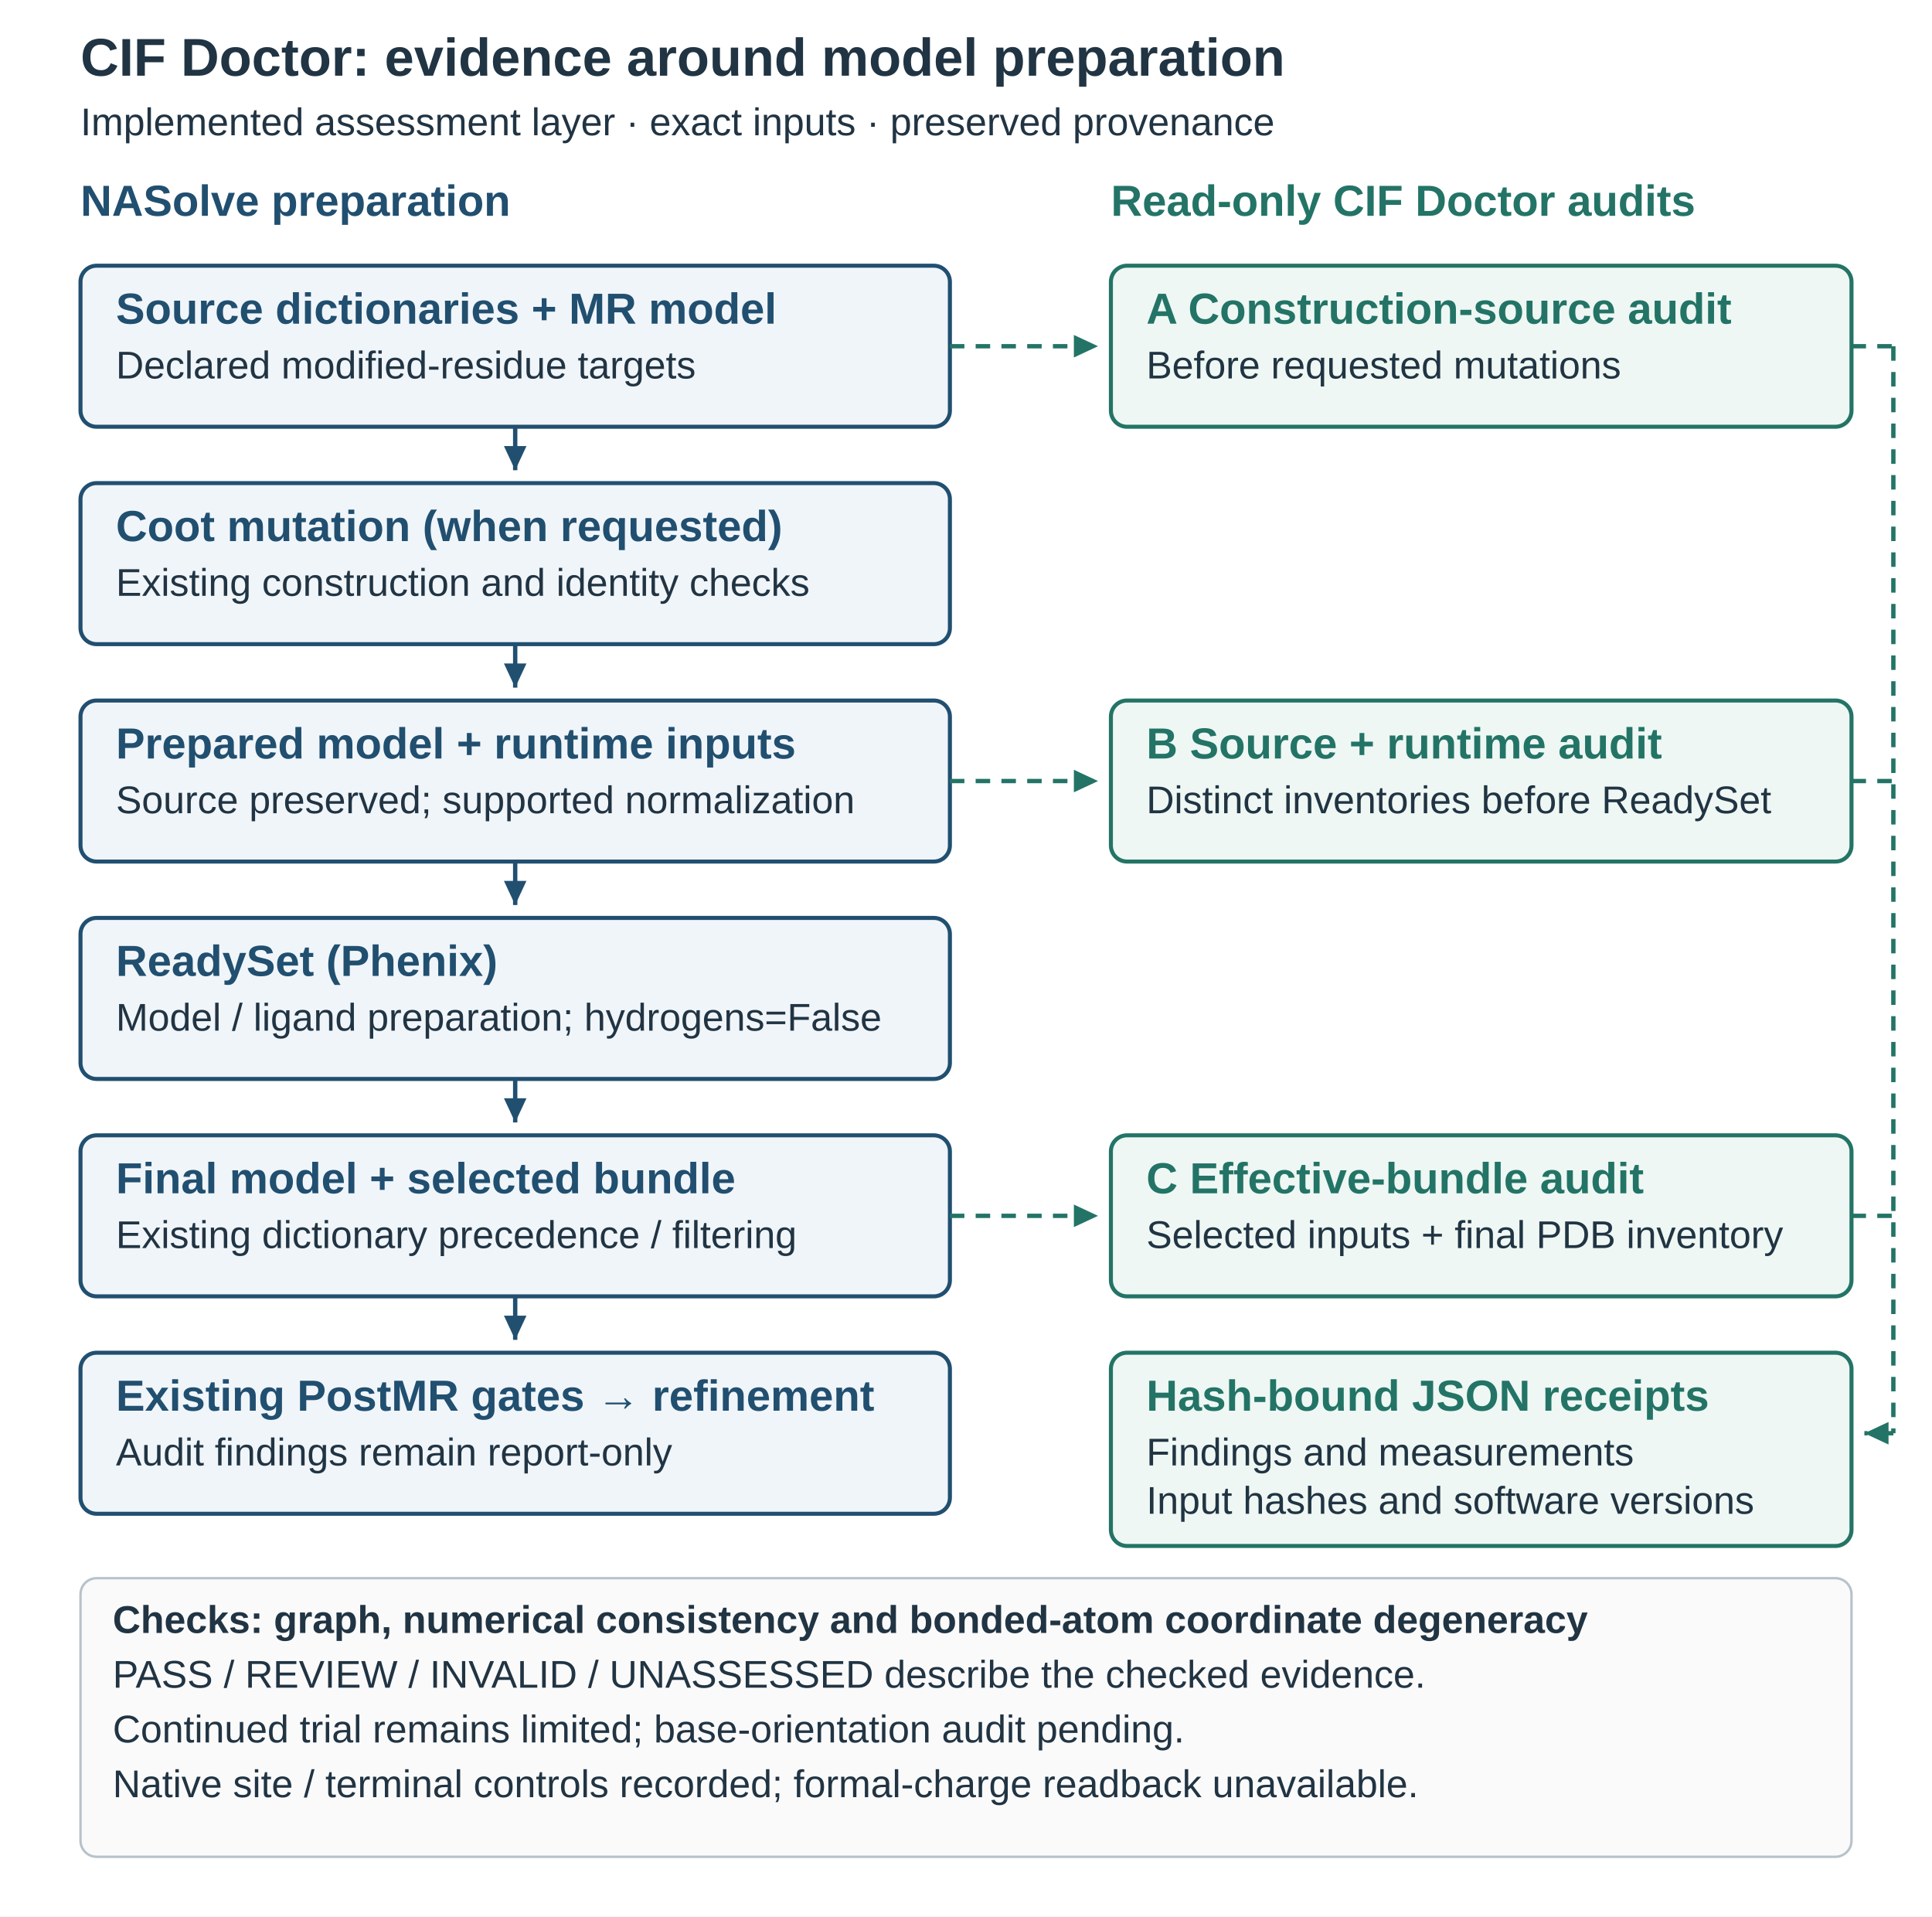
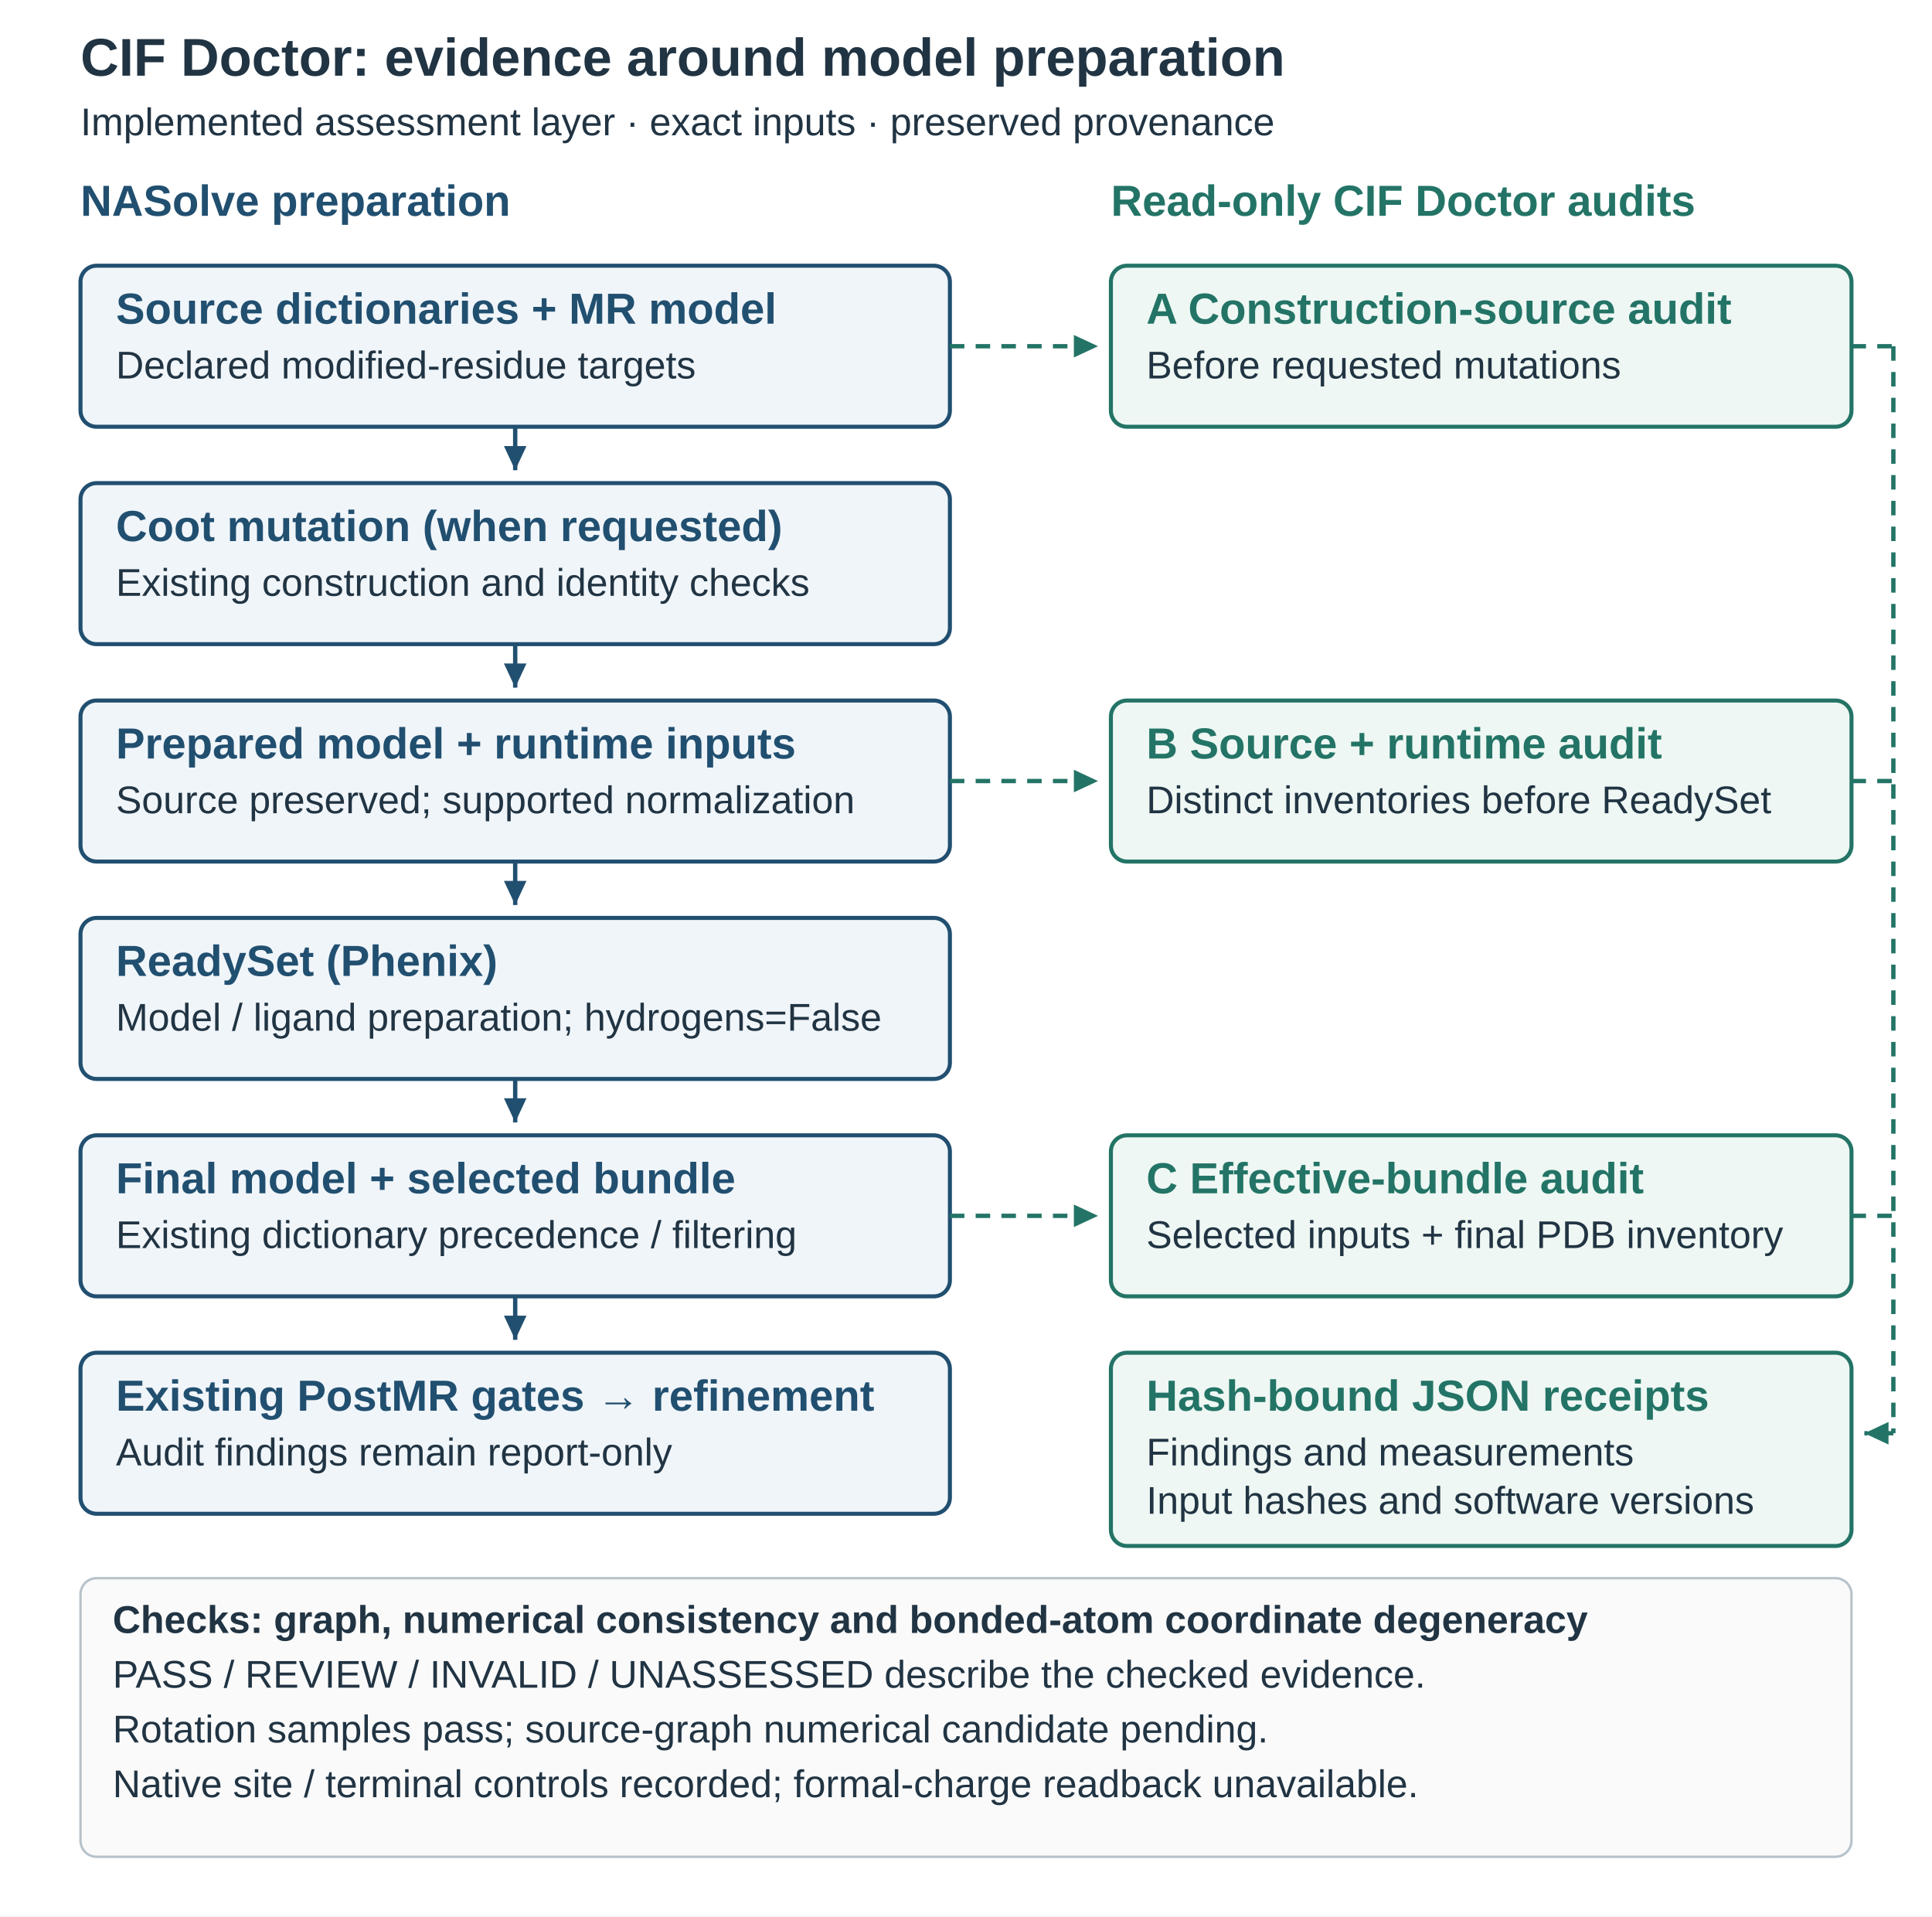
<svg xmlns="http://www.w3.org/2000/svg" width="180mm" height="178.5mm" viewBox="0 0 1200 1190" role="img" aria-labelledby="title description">
  <rect width="1200" height="1190" fill="white" />
  <text x="50" y="47" font-family="Arial, Helvetica, sans-serif" font-size="33" font-weight="bold" fill="#213443" text-anchor="start">CIF Doctor: evidence around model preparation</text>
  <text x="50" y="84" font-family="Arial, Helvetica, sans-serif" font-size="24" font-weight="normal" fill="#213443" text-anchor="start">Implemented assessment layer · exact inputs · preserved provenance</text>
  <text x="50" y="134" font-family="Arial, Helvetica, sans-serif" font-size="27" font-weight="bold" fill="#214f70" text-anchor="start">NASolve preparation</text>
  <text x="690" y="134" font-family="Arial, Helvetica, sans-serif" font-size="27" font-weight="bold" fill="#237466" text-anchor="start">Read-only CIF Doctor audits</text>
  <g id="source-inputs">
    <rect x="50" y="165" width="540" height="100" rx="10" fill="#f0f5f9" stroke="#214f70" stroke-width="2.5" />
    <text x="72" y="201" font-family="Arial, Helvetica, sans-serif" font-size="27" font-weight="bold" fill="#214f70" text-anchor="start">Source dictionaries + MR model</text>
    <text x="72" y="235" font-family="Arial, Helvetica, sans-serif" font-size="24" font-weight="normal" fill="#213443" text-anchor="start">Declared modified-residue targets</text>
  </g>
  <g id="coot-mutation">
    <rect x="50" y="300" width="540" height="100" rx="10" fill="#f0f5f9" stroke="#214f70" stroke-width="2.5" />
    <text x="72" y="336" font-family="Arial, Helvetica, sans-serif" font-size="27" font-weight="bold" fill="#214f70" text-anchor="start">Coot mutation (when requested)</text>
    <text x="72" y="370" font-family="Arial, Helvetica, sans-serif" font-size="24" font-weight="normal" fill="#213443" text-anchor="start">Existing construction and identity checks</text>
  </g>
  <g id="prepared-inputs">
    <rect x="50" y="435" width="540" height="100" rx="10" fill="#f0f5f9" stroke="#214f70" stroke-width="2.5" />
    <text x="72" y="471" font-family="Arial, Helvetica, sans-serif" font-size="27" font-weight="bold" fill="#214f70" text-anchor="start">Prepared model + runtime inputs</text>
    <text x="72" y="505" font-family="Arial, Helvetica, sans-serif" font-size="24" font-weight="normal" fill="#213443" text-anchor="start">Source preserved; supported normalization</text>
  </g>
  <g id="readyset">
    <rect x="50" y="570" width="540" height="100" rx="10" fill="#f0f5f9" stroke="#214f70" stroke-width="2.5" />
    <text x="72" y="606" font-family="Arial, Helvetica, sans-serif" font-size="27" font-weight="bold" fill="#214f70" text-anchor="start">ReadySet (Phenix)</text>
    <text x="72" y="640" font-family="Arial, Helvetica, sans-serif" font-size="24" font-weight="normal" fill="#213443" text-anchor="start">Model / ligand preparation; hydrogens=False</text>
  </g>
  <g id="effective-inputs">
    <rect x="50" y="705" width="540" height="100" rx="10" fill="#f0f5f9" stroke="#214f70" stroke-width="2.5" />
    <text x="72" y="741" font-family="Arial, Helvetica, sans-serif" font-size="27" font-weight="bold" fill="#214f70" text-anchor="start">Final model + selected bundle</text>
    <text x="72" y="775" font-family="Arial, Helvetica, sans-serif" font-size="24" font-weight="normal" fill="#213443" text-anchor="start">Existing dictionary precedence / filtering</text>
  </g>
  <g id="postmr-gates">
    <rect x="50" y="840" width="540" height="100" rx="10" fill="#f0f5f9" stroke="#214f70" stroke-width="2.5" />
    <text x="72" y="876" font-family="Arial, Helvetica, sans-serif" font-size="27" font-weight="bold" fill="#214f70" text-anchor="start">Existing PostMR gates → refinement</text>
    <text x="72" y="910" font-family="Arial, Helvetica, sans-serif" font-size="24" font-weight="normal" fill="#213443" text-anchor="start">Audit findings remain report-only</text>
  </g>
  <g id="preparation-flow-0">
    <path d="M 320.0 265.0 L 320.0 292.0" fill="none" stroke="#214f70" stroke-width="2.7" />
    <polygon points="320.0,292.0 313.0,277.0 327.0,277.0" fill="#214f70" />
  </g>
  <g id="preparation-flow-1">
    <path d="M 320.0 400.0 L 320.0 427.0" fill="none" stroke="#214f70" stroke-width="2.7" />
    <polygon points="320.0,427.0 313.0,412.0 327.0,412.0" fill="#214f70" />
  </g>
  <g id="preparation-flow-2">
    <path d="M 320.0 535.0 L 320.0 562.0" fill="none" stroke="#214f70" stroke-width="2.7" />
    <polygon points="320.0,562.0 313.0,547.0 327.0,547.0" fill="#214f70" />
  </g>
  <g id="preparation-flow-3">
    <path d="M 320.0 670.0 L 320.0 697.0" fill="none" stroke="#214f70" stroke-width="2.7" />
    <polygon points="320.0,697.0 313.0,682.0 327.0,682.0" fill="#214f70" />
  </g>
  <g id="preparation-flow-4">
    <path d="M 320.0 805.0 L 320.0 832.0" fill="none" stroke="#214f70" stroke-width="2.7" />
    <polygon points="320.0,832.0 313.0,817.0 327.0,817.0" fill="#214f70" />
  </g>
  <g id="mutation-audit">
    <rect x="690" y="165" width="460" height="100" rx="10" fill="#eef7f3" stroke="#237466" stroke-width="2.5" />
    <text x="712" y="201" font-family="Arial, Helvetica, sans-serif" font-size="27" font-weight="bold" fill="#237466" text-anchor="start">A  Construction-source audit</text>
    <text x="712" y="235" font-family="Arial, Helvetica, sans-serif" font-size="24" font-weight="normal" fill="#213443" text-anchor="start">Before requested mutations</text>
  </g>
  <g id="audit-branch-mutation-audit">
    <path d="M 590.0 215.0 L 599.0 215.0" fill="none" stroke="#237466" stroke-width="2.7" />
    <path d="M 606.0 215.0 L 615.0 215.0" fill="none" stroke="#237466" stroke-width="2.7" />
    <path d="M 622.0 215.0 L 631.0 215.0" fill="none" stroke="#237466" stroke-width="2.7" />
    <path d="M 638.0 215.0 L 647.0 215.0" fill="none" stroke="#237466" stroke-width="2.7" />
    <path d="M 654.0 215.0 L 663.0 215.0" fill="none" stroke="#237466" stroke-width="2.7" />
    <path d="M 670.0 215.0 L 679.0 215.0" fill="none" stroke="#237466" stroke-width="2.7" />
    <polygon points="682.0,215.0 667.0,222.0 667.0,208.0" fill="#237466" />
  </g>
  <g id="source-runtime-audit">
    <rect x="690" y="435" width="460" height="100" rx="10" fill="#eef7f3" stroke="#237466" stroke-width="2.5" />
    <text x="712" y="471" font-family="Arial, Helvetica, sans-serif" font-size="27" font-weight="bold" fill="#237466" text-anchor="start">B  Source + runtime audit</text>
    <text x="712" y="505" font-family="Arial, Helvetica, sans-serif" font-size="24" font-weight="normal" fill="#213443" text-anchor="start">Distinct inventories before ReadySet</text>
  </g>
  <g id="audit-branch-source-runtime-audit">
    <path d="M 590.0 485.0 L 599.0 485.0" fill="none" stroke="#237466" stroke-width="2.7" />
    <path d="M 606.0 485.0 L 615.0 485.0" fill="none" stroke="#237466" stroke-width="2.7" />
    <path d="M 622.0 485.0 L 631.0 485.0" fill="none" stroke="#237466" stroke-width="2.7" />
    <path d="M 638.0 485.0 L 647.0 485.0" fill="none" stroke="#237466" stroke-width="2.7" />
    <path d="M 654.0 485.0 L 663.0 485.0" fill="none" stroke="#237466" stroke-width="2.7" />
    <path d="M 670.0 485.0 L 679.0 485.0" fill="none" stroke="#237466" stroke-width="2.7" />
    <polygon points="682.0,485.0 667.0,492.0 667.0,478.0" fill="#237466" />
  </g>
  <g id="effective-audit">
    <rect x="690" y="705" width="460" height="100" rx="10" fill="#eef7f3" stroke="#237466" stroke-width="2.5" />
    <text x="712" y="741" font-family="Arial, Helvetica, sans-serif" font-size="27" font-weight="bold" fill="#237466" text-anchor="start">C  Effective-bundle audit</text>
    <text x="712" y="775" font-family="Arial, Helvetica, sans-serif" font-size="24" font-weight="normal" fill="#213443" text-anchor="start">Selected inputs + final PDB inventory</text>
  </g>
  <g id="audit-branch-effective-audit">
    <path d="M 590.0 755.0 L 599.0 755.0" fill="none" stroke="#237466" stroke-width="2.7" />
    <path d="M 606.0 755.0 L 615.0 755.0" fill="none" stroke="#237466" stroke-width="2.7" />
    <path d="M 622.0 755.0 L 631.0 755.0" fill="none" stroke="#237466" stroke-width="2.7" />
    <path d="M 638.0 755.0 L 647.0 755.0" fill="none" stroke="#237466" stroke-width="2.7" />
    <path d="M 654.0 755.0 L 663.0 755.0" fill="none" stroke="#237466" stroke-width="2.7" />
    <path d="M 670.0 755.0 L 679.0 755.0" fill="none" stroke="#237466" stroke-width="2.7" />
    <polygon points="682.0,755.0 667.0,762.0 667.0,748.0" fill="#237466" />
  </g>
  <g id="json-receipts">
    <rect x="690" y="840" width="460" height="120" rx="10" fill="#eef7f3" stroke="#237466" stroke-width="2.5" />
    <text x="712" y="876" font-family="Arial, Helvetica, sans-serif" font-size="27" font-weight="bold" fill="#237466" text-anchor="start">Hash-bound JSON receipts</text>
    <text x="712" y="910" font-family="Arial, Helvetica, sans-serif" font-size="24" font-weight="normal" fill="#213443" text-anchor="start">Findings and measurements</text>
    <text x="712" y="940" font-family="Arial, Helvetica, sans-serif" font-size="24" font-weight="normal" fill="#213443" text-anchor="start">Input hashes and software versions</text>
  </g>
  <g id="mutation-to-receipts">
    <path d="M 1150.0 215.0 L 1159.0 215.0" fill="none" stroke="#237466" stroke-width="2.7" />
    <path d="M 1166.0 215.0 L 1175.0 215.0" fill="none" stroke="#237466" stroke-width="2.7" />
    <path d="M 1176.0 215.0 L 1176.0 224.0" fill="none" stroke="#237466" stroke-width="2.7" />
    <path d="M 1176.0 231.0 L 1176.0 240.0" fill="none" stroke="#237466" stroke-width="2.7" />
    <path d="M 1176.0 247.0 L 1176.0 256.0" fill="none" stroke="#237466" stroke-width="2.7" />
    <path d="M 1176.0 263.0 L 1176.0 272.0" fill="none" stroke="#237466" stroke-width="2.7" />
    <path d="M 1176.0 279.0 L 1176.0 288.0" fill="none" stroke="#237466" stroke-width="2.7" />
    <path d="M 1176.0 295.0 L 1176.0 304.0" fill="none" stroke="#237466" stroke-width="2.7" />
    <path d="M 1176.0 311.0 L 1176.0 320.0" fill="none" stroke="#237466" stroke-width="2.7" />
    <path d="M 1176.0 327.0 L 1176.0 336.0" fill="none" stroke="#237466" stroke-width="2.7" />
    <path d="M 1176.0 343.0 L 1176.0 352.0" fill="none" stroke="#237466" stroke-width="2.7" />
    <path d="M 1176.0 359.0 L 1176.0 368.0" fill="none" stroke="#237466" stroke-width="2.7" />
    <path d="M 1176.0 375.0 L 1176.0 384.0" fill="none" stroke="#237466" stroke-width="2.7" />
    <path d="M 1176.0 391.0 L 1176.0 400.0" fill="none" stroke="#237466" stroke-width="2.7" />
    <path d="M 1176.0 407.0 L 1176.0 416.0" fill="none" stroke="#237466" stroke-width="2.7" />
    <path d="M 1176.0 423.0 L 1176.0 432.0" fill="none" stroke="#237466" stroke-width="2.7" />
    <path d="M 1176.0 439.0 L 1176.0 448.0" fill="none" stroke="#237466" stroke-width="2.7" />
    <path d="M 1176.0 455.0 L 1176.0 464.0" fill="none" stroke="#237466" stroke-width="2.7" />
    <path d="M 1176.0 471.0 L 1176.0 480.0" fill="none" stroke="#237466" stroke-width="2.7" />
    <path d="M 1176.0 487.0 L 1176.0 496.0" fill="none" stroke="#237466" stroke-width="2.7" />
    <path d="M 1176.0 503.0 L 1176.0 512.0" fill="none" stroke="#237466" stroke-width="2.7" />
    <path d="M 1176.0 519.0 L 1176.0 528.0" fill="none" stroke="#237466" stroke-width="2.7" />
    <path d="M 1176.0 535.0 L 1176.0 544.0" fill="none" stroke="#237466" stroke-width="2.7" />
    <path d="M 1176.0 551.0 L 1176.0 560.0" fill="none" stroke="#237466" stroke-width="2.7" />
    <path d="M 1176.0 567.0 L 1176.0 576.0" fill="none" stroke="#237466" stroke-width="2.7" />
    <path d="M 1176.0 583.0 L 1176.0 592.0" fill="none" stroke="#237466" stroke-width="2.7" />
    <path d="M 1176.0 599.0 L 1176.0 608.0" fill="none" stroke="#237466" stroke-width="2.7" />
    <path d="M 1176.0 615.0 L 1176.0 624.0" fill="none" stroke="#237466" stroke-width="2.7" />
    <path d="M 1176.0 631.0 L 1176.0 640.0" fill="none" stroke="#237466" stroke-width="2.7" />
    <path d="M 1176.0 647.0 L 1176.0 656.0" fill="none" stroke="#237466" stroke-width="2.7" />
    <path d="M 1176.0 663.0 L 1176.0 672.0" fill="none" stroke="#237466" stroke-width="2.7" />
    <path d="M 1176.0 679.0 L 1176.0 688.0" fill="none" stroke="#237466" stroke-width="2.7" />
    <path d="M 1176.0 695.0 L 1176.0 704.0" fill="none" stroke="#237466" stroke-width="2.7" />
    <path d="M 1176.0 711.0 L 1176.0 720.0" fill="none" stroke="#237466" stroke-width="2.7" />
    <path d="M 1176.0 727.0 L 1176.0 736.0" fill="none" stroke="#237466" stroke-width="2.7" />
    <path d="M 1176.0 743.0 L 1176.0 752.0" fill="none" stroke="#237466" stroke-width="2.7" />
    <path d="M 1176.0 759.0 L 1176.0 768.0" fill="none" stroke="#237466" stroke-width="2.7" />
    <path d="M 1176.0 775.0 L 1176.0 784.0" fill="none" stroke="#237466" stroke-width="2.7" />
    <path d="M 1176.0 791.0 L 1176.0 800.0" fill="none" stroke="#237466" stroke-width="2.7" />
    <path d="M 1176.0 807.0 L 1176.0 816.0" fill="none" stroke="#237466" stroke-width="2.7" />
    <path d="M 1176.0 823.0 L 1176.0 832.0" fill="none" stroke="#237466" stroke-width="2.7" />
    <path d="M 1176.0 839.0 L 1176.0 848.0" fill="none" stroke="#237466" stroke-width="2.7" />
    <path d="M 1176.0 855.0 L 1176.0 864.0" fill="none" stroke="#237466" stroke-width="2.7" />
    <path d="M 1176.0 871.0 L 1176.0 880.0" fill="none" stroke="#237466" stroke-width="2.7" />
    <path d="M 1176.0 887.0 L 1176.0 890.0" fill="none" stroke="#237466" stroke-width="2.7" />
    <path d="M 1176.0 890.0 L 1167.0 890.0" fill="none" stroke="#237466" stroke-width="2.7" />
    <path d="M 1160.0 890.0 L 1158.0 890.0" fill="none" stroke="#237466" stroke-width="2.7" />
    <polygon points="1158.0,890.0 1173.0,883.0 1173.0,897.0" fill="#237466" />
  </g>
  <g id="source-to-receipts">
    <path d="M 1150.0 485.0 L 1159.0 485.0" fill="none" stroke="#237466" stroke-width="2.7" />
    <path d="M 1166.0 485.0 L 1175.0 485.0" fill="none" stroke="#237466" stroke-width="2.7" />
  </g>
  <g id="effective-to-receipts">
    <path d="M 1150.0 755.0 L 1159.0 755.0" fill="none" stroke="#237466" stroke-width="2.7" />
    <path d="M 1166.0 755.0 L 1175.0 755.0" fill="none" stroke="#237466" stroke-width="2.7" />
  </g>
  <g id="scope-notes">
    <rect x="50" y="980" width="1100" height="173" rx="10" fill="#fafafa" stroke="#b7c2ca" stroke-width="1.5" />
    <text x="70" y="1014" font-family="Arial, Helvetica, sans-serif" font-size="24" font-weight="bold" fill="#213443" text-anchor="start">Checks: graph, numerical consistency and bonded-atom coordinate degeneracy</text>
    <text x="70" y="1048" font-family="Arial, Helvetica, sans-serif" font-size="24" font-weight="normal" fill="#213443" text-anchor="start">PASS / REVIEW / INVALID / UNASSESSED describe the checked evidence.</text>
-     <text x="70" y="1082" font-family="Arial, Helvetica, sans-serif" font-size="24" font-weight="normal" fill="#213443" text-anchor="start">Continued trial remains limited; base-orientation audit pending.</text>
+     <text x="70" y="1082" font-family="Arial, Helvetica, sans-serif" font-size="24" font-weight="normal" fill="#213443" text-anchor="start">Rotation samples pass; source-graph numerical candidate pending.</text>
    <text x="70" y="1116" font-family="Arial, Helvetica, sans-serif" font-size="24" font-weight="normal" fill="#213443" text-anchor="start">Native site / terminal controls recorded; formal-charge readback unavailable.</text>
  </g>
</svg>
